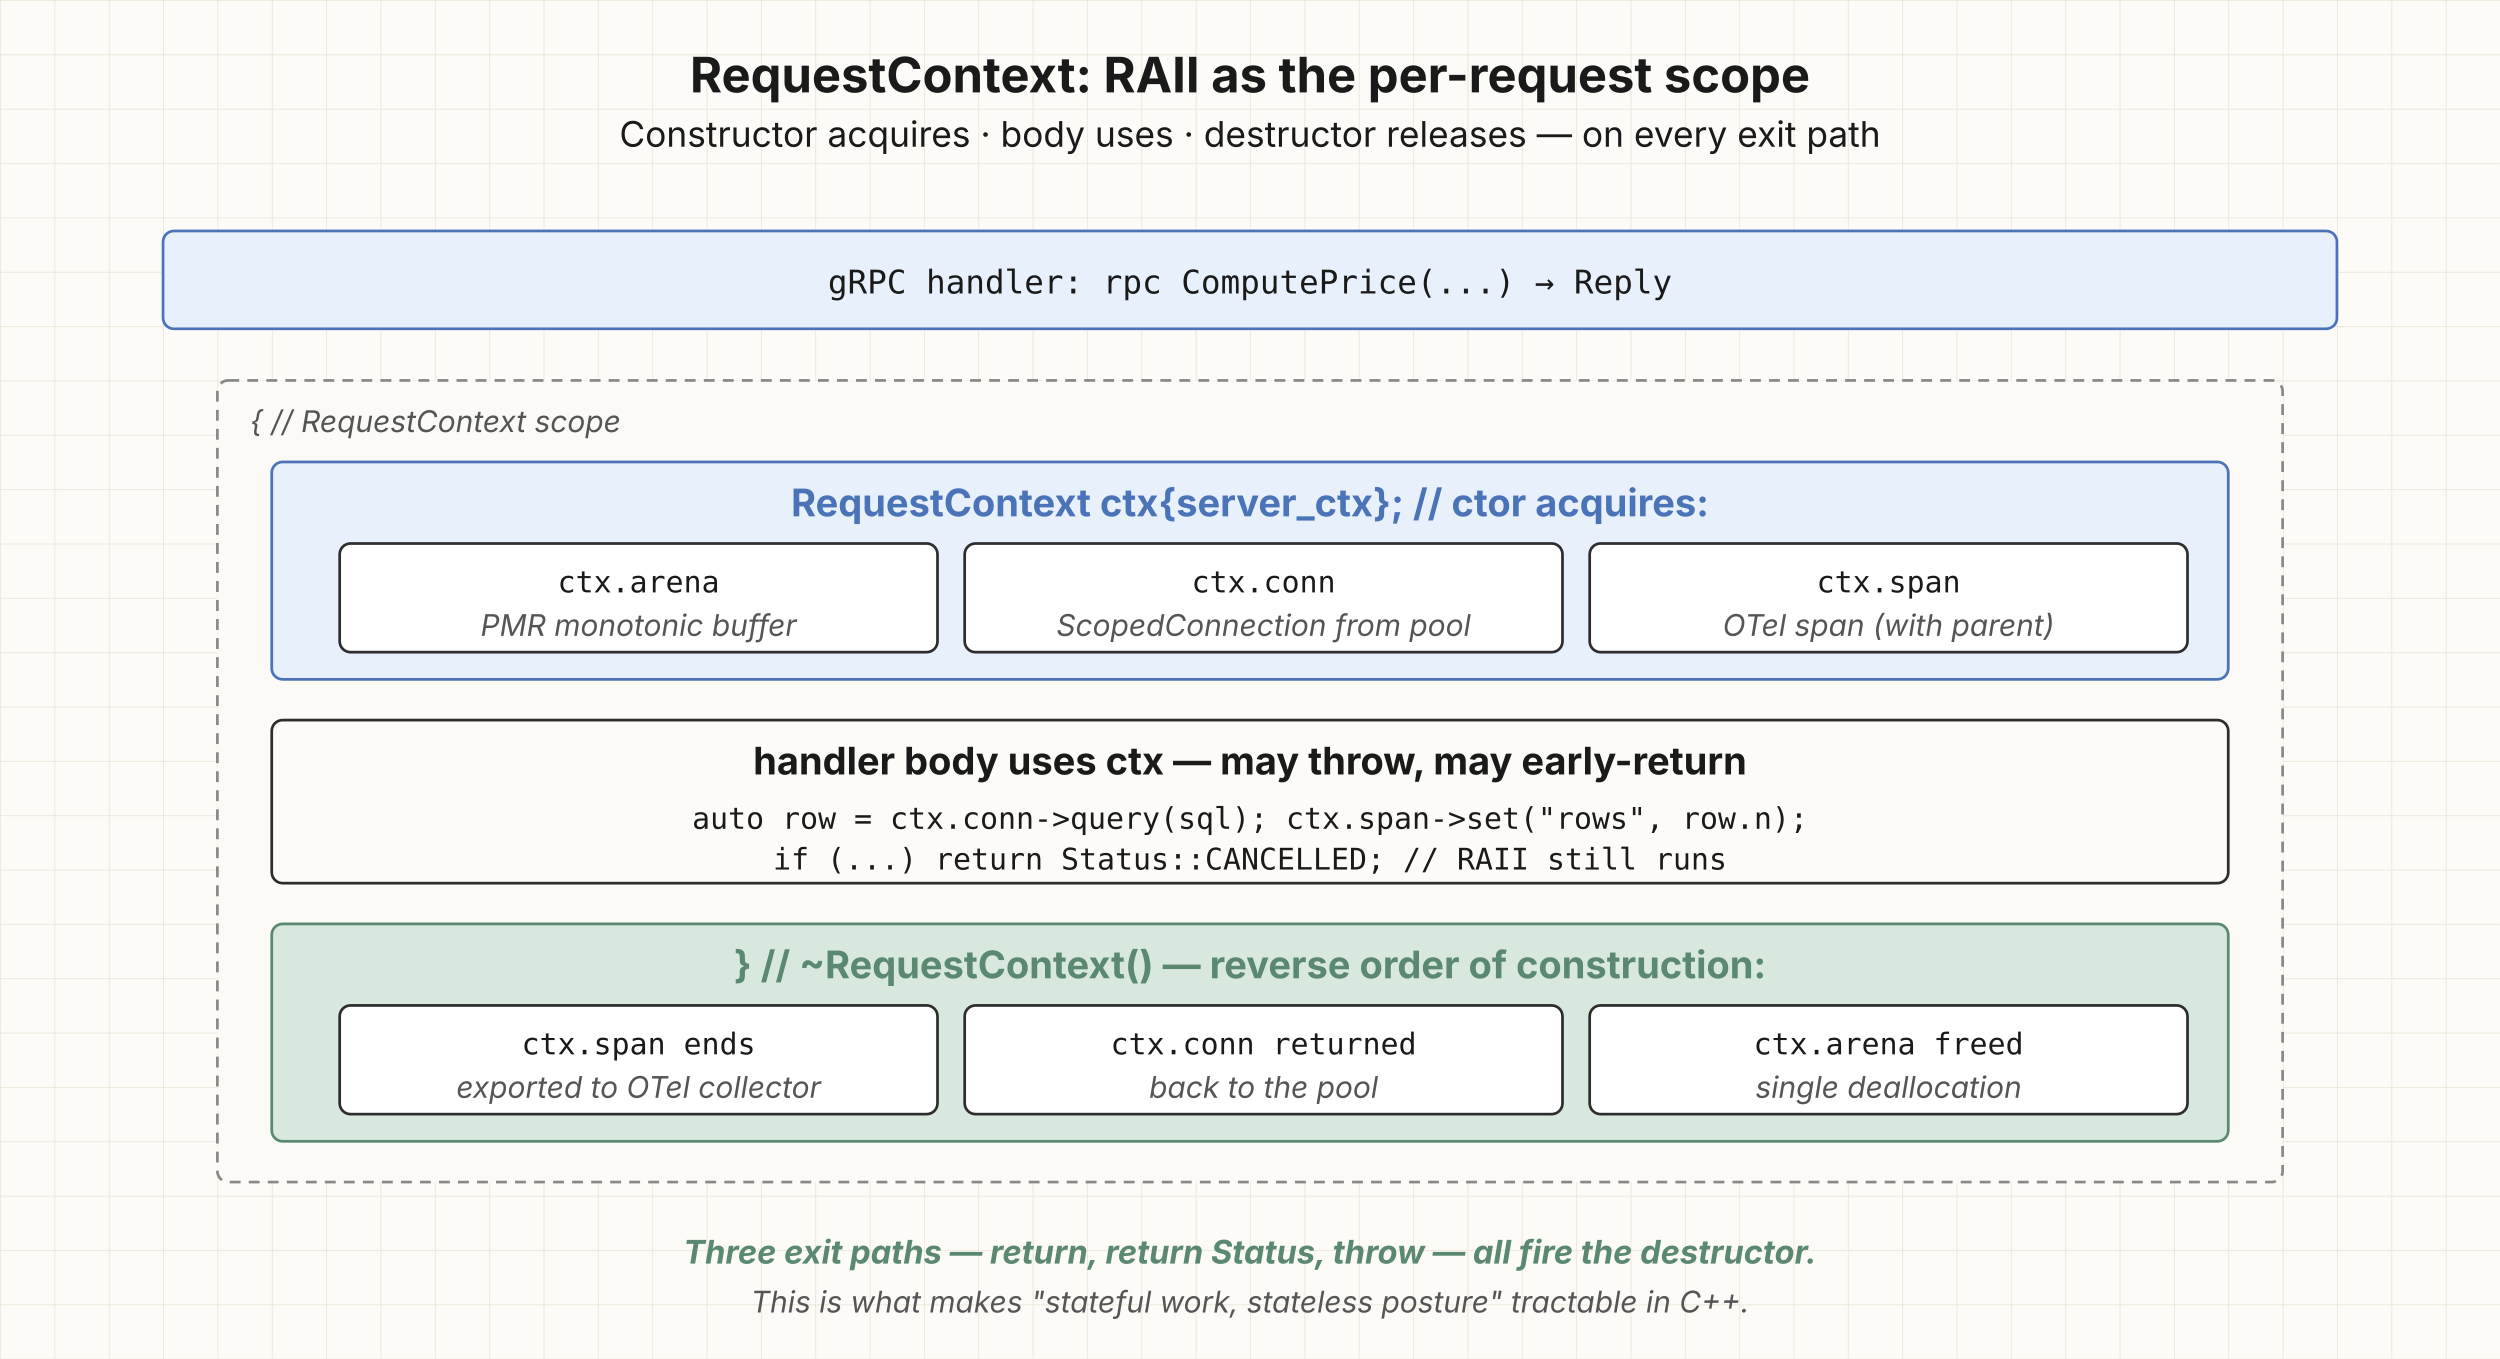
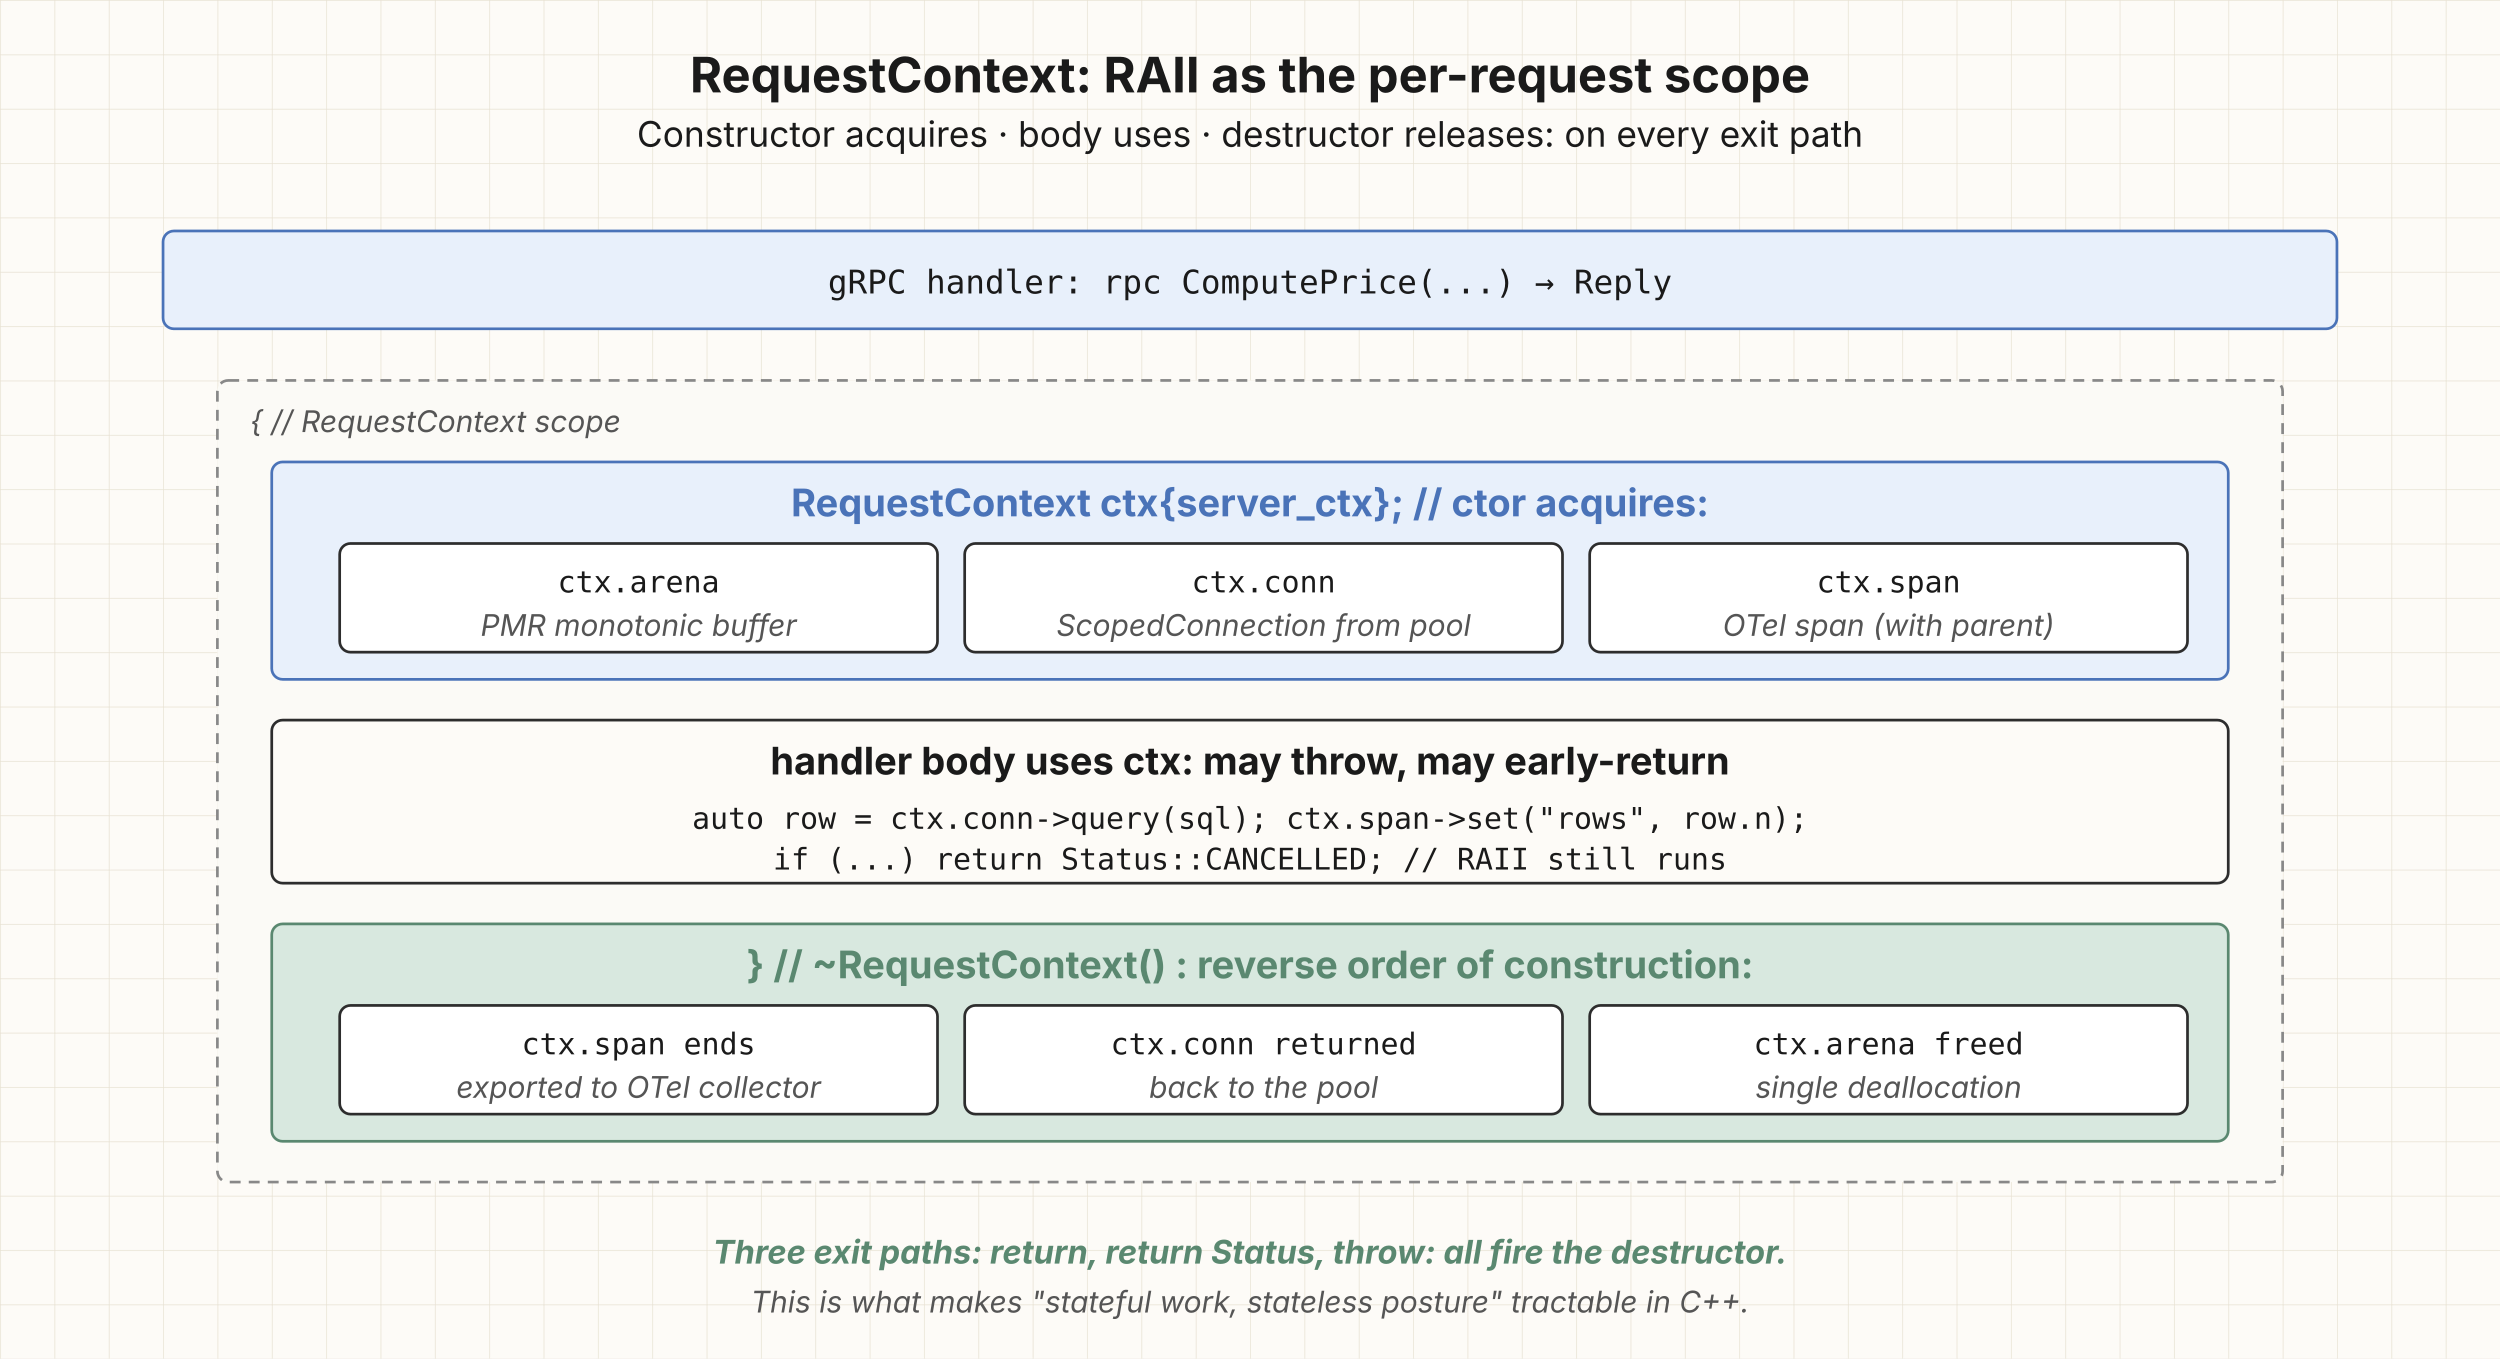
<svg xmlns="http://www.w3.org/2000/svg" viewBox="0 0 920 500" role="img" aria-label="RequestContext as RAII per-request scope: constructor acquires arena, connection, and span; destructor releases them on every exit path">
  <defs>
    <style>
      .bg       { fill: #fdfbf7; }
      .grid     { stroke: #e8e1d3; stroke-width: 0.5; fill: none; }

      .panel    { fill: #ffffff; stroke: #2d2d2d; stroke-width: 1.5; rx: 8; ry: 8; }
      .panel-bad{ fill: #fef3f0; stroke: #b86742; stroke-width: 1.5; rx: 8; ry: 8; }
      .panel-ok { fill: #eef5ed; stroke: #5a8870; stroke-width: 1.5; rx: 8; ry: 8; }
      .panel-acc{ fill: #f0f5fc; stroke: #4a73b8; stroke-width: 1.5; rx: 8; ry: 8; }

      .scope    { fill: #fbfaf6; stroke: #888; stroke-dasharray: 4 3; stroke-width: 1; rx: 4; ry: 4; }

      .step     { fill: #ffffff; stroke: #2d2d2d; stroke-width: 1; rx: 4; ry: 4; }
      .step-acq { fill: #e8f0fb; stroke: #4a73b8; }
      .step-use { fill: #fdfbf7; stroke: #2d2d2d; }
      .step-rel { fill: #d8e8df; stroke: #5a8870; }
      .step-leak{ fill: #fef3f0; stroke: #c0392b; }
      .step-ext { fill: #faf0e6; stroke: #a06030; }

      .ttl      { font: 700 18px -apple-system, system-ui, "Segoe UI", sans-serif; fill: #1a1a1a; }
      .pttl     { font: 700 14px -apple-system, system-ui, "Segoe UI", sans-serif; fill: #1a1a1a; }
      .pttl-bad { font: 700 14px -apple-system, system-ui, "Segoe UI", sans-serif; fill: #b86742; }
      .pttl-ok  { font: 700 14px -apple-system, system-ui, "Segoe UI", sans-serif; fill: #5a8870; }
      .pttl-acc { font: 700 14px -apple-system, system-ui, "Segoe UI", sans-serif; fill: #4a73b8; }
      .step-t   { font: 12px ui-monospace, "SF Mono", Menlo, Consolas, monospace; fill: #1a1a1a; }
      .step-tm  { font: 11px ui-monospace, "SF Mono", Menlo, Consolas, monospace; fill: #1a1a1a; }
      .cap      { font: 13px -apple-system, system-ui, "Segoe UI", sans-serif; fill: #1a1a1a; }
      .lbl      { font: italic 11px -apple-system, system-ui, "Segoe UI", sans-serif; fill: #555; }
      .lbl-bd   { font: italic 700 11px -apple-system, system-ui, "Segoe UI", sans-serif; fill: #444; }
      .ok-l     { font: italic 700 12px -apple-system, system-ui, "Segoe UI", sans-serif; fill: #5a8870; }
      .bad-l    { font: italic 700 12px -apple-system, system-ui, "Segoe UI", sans-serif; fill: #c0392b; }
      .acc-l    { font: italic 700 12px -apple-system, system-ui, "Segoe UI", sans-serif; fill: #4a73b8; }

      .arrow    { stroke: #2d2d2d; stroke-width: 1.3; fill: none; }
      .arrow-ok { stroke: #5a8870; stroke-width: 1.6; fill: none; }
      .arrow-bad{ stroke: #c0392b; stroke-width: 1.6; fill: none; stroke-dasharray: 5 3; }
      .arrow-acc{ stroke: #4a73b8; stroke-width: 1.6; fill: none; }
    </style>
    <pattern id="grid" width="20" height="20" patternUnits="userSpaceOnUse">
      <path d="M 20 0 L 0 0 0 20" class="grid" />
    </pattern>
    <marker id="ah-blk" viewBox="0 0 10 10" refX="9" refY="5" markerUnits="strokeWidth" markerWidth="8" markerHeight="8" orient="auto">
      <path d="M 0 0 L 10 5 L 0 10 z" fill="#2d2d2d" />
    </marker>
    <marker id="ah-ok" viewBox="0 0 10 10" refX="9" refY="5" markerUnits="strokeWidth" markerWidth="8" markerHeight="8" orient="auto">
      <path d="M 0 0 L 10 5 L 0 10 z" fill="#5a8870" />
    </marker>
    <marker id="ah-bad" viewBox="0 0 10 10" refX="9" refY="5" markerUnits="strokeWidth" markerWidth="8" markerHeight="8" orient="auto">
      <path d="M 0 0 L 10 5 L 0 10 z" fill="#c0392b" />
    </marker>
    <marker id="ah-acc" viewBox="0 0 10 10" refX="9" refY="5" markerUnits="strokeWidth" markerWidth="8" markerHeight="8" orient="auto">
      <path d="M 0 0 L 10 5 L 0 10 z" fill="#4a73b8" />
    </marker>
  </defs>
  <rect class="bg" width="920" height="500" />
  <rect width="920" height="500" fill="url(#grid)" />
  <text x="460" y="34" text-anchor="middle" class="ttl">RequestContext: RAII as the per-request scope</text>
-   <text x="460" y="54" text-anchor="middle" class="cap">Constructor acquires · body uses · destructor releases — on every exit path</text>
+   <text x="460" y="54" text-anchor="middle" class="cap">Constructor acquires · body uses · destructor releases: on every exit path</text>
  <rect class="step step-acq" x="60" y="85" width="800" height="36" />
  <text x="460" y="108" text-anchor="middle" class="step-t">gRPC handler: rpc ComputePrice(...) → Reply</text>
  <rect class="scope" x="80" y="140" width="760" height="295" />
  <text x="92" y="159" class="lbl">{ // RequestContext scope</text>
  <rect class="step step-acq" x="100" y="170" width="720" height="80" />
  <text x="460" y="190" text-anchor="middle" class="pttl-acc">RequestContext ctx{server_ctx};   // ctor acquires:</text>
  <rect class="step" x="125" y="200" width="220" height="40" />
  <text x="235" y="218" text-anchor="middle" class="step-tm">ctx.arena</text>
  <text x="235" y="234" text-anchor="middle" class="lbl">PMR monotonic buffer</text>
  <rect class="step" x="355" y="200" width="220" height="40" />
  <text x="465" y="218" text-anchor="middle" class="step-tm">ctx.conn</text>
  <text x="465" y="234" text-anchor="middle" class="lbl">ScopedConnection from pool</text>
  <rect class="step" x="585" y="200" width="220" height="40" />
  <text x="695" y="218" text-anchor="middle" class="step-tm">ctx.span</text>
  <text x="695" y="234" text-anchor="middle" class="lbl">OTel span (with parent)</text>
  <rect class="step step-use" x="100" y="265" width="720" height="60" />
-   <text x="460" y="285" text-anchor="middle" class="pttl">handler body uses ctx — may throw, may early-return</text>
+   <text x="460" y="285" text-anchor="middle" class="pttl">handler body uses ctx: may throw, may early-return</text>
  <text x="460" y="305" text-anchor="middle" class="step-tm">auto row = ctx.conn-&gt;query(sql);  ctx.span-&gt;set("rows", row.n);</text>
  <text x="460" y="320" text-anchor="middle" class="step-tm">if (...) return Status::CANCELLED;  // RAII still runs</text>
  <rect class="step step-rel" x="100" y="340" width="720" height="80" />
-   <text x="460" y="360" text-anchor="middle" class="pttl-ok">} // ~RequestContext()   — reverse order of construction:</text>
+   <text x="460" y="360" text-anchor="middle" class="pttl-ok">} // ~RequestContext()  : reverse order of construction:</text>
  <rect class="step" x="125" y="370" width="220" height="40" />
  <text x="235" y="388" text-anchor="middle" class="step-tm">ctx.span ends</text>
  <text x="235" y="404" text-anchor="middle" class="lbl">exported to OTel collector</text>
  <rect class="step" x="355" y="370" width="220" height="40" />
  <text x="465" y="388" text-anchor="middle" class="step-tm">ctx.conn returned</text>
  <text x="465" y="404" text-anchor="middle" class="lbl">back to the pool</text>
  <rect class="step" x="585" y="370" width="220" height="40" />
  <text x="695" y="388" text-anchor="middle" class="step-tm">ctx.arena freed</text>
  <text x="695" y="404" text-anchor="middle" class="lbl">single deallocation</text>
-   <text x="460" y="465" text-anchor="middle" class="ok-l">Three exit paths — return, return Status, throw — all fire the destructor.</text>
+   <text x="460" y="465" text-anchor="middle" class="ok-l">Three exit paths: return, return Status, throw: all fire the destructor.</text>
  <text x="460" y="483" text-anchor="middle" class="lbl">This is what makes "stateful work, stateless posture" tractable in C++.</text>
</svg>
